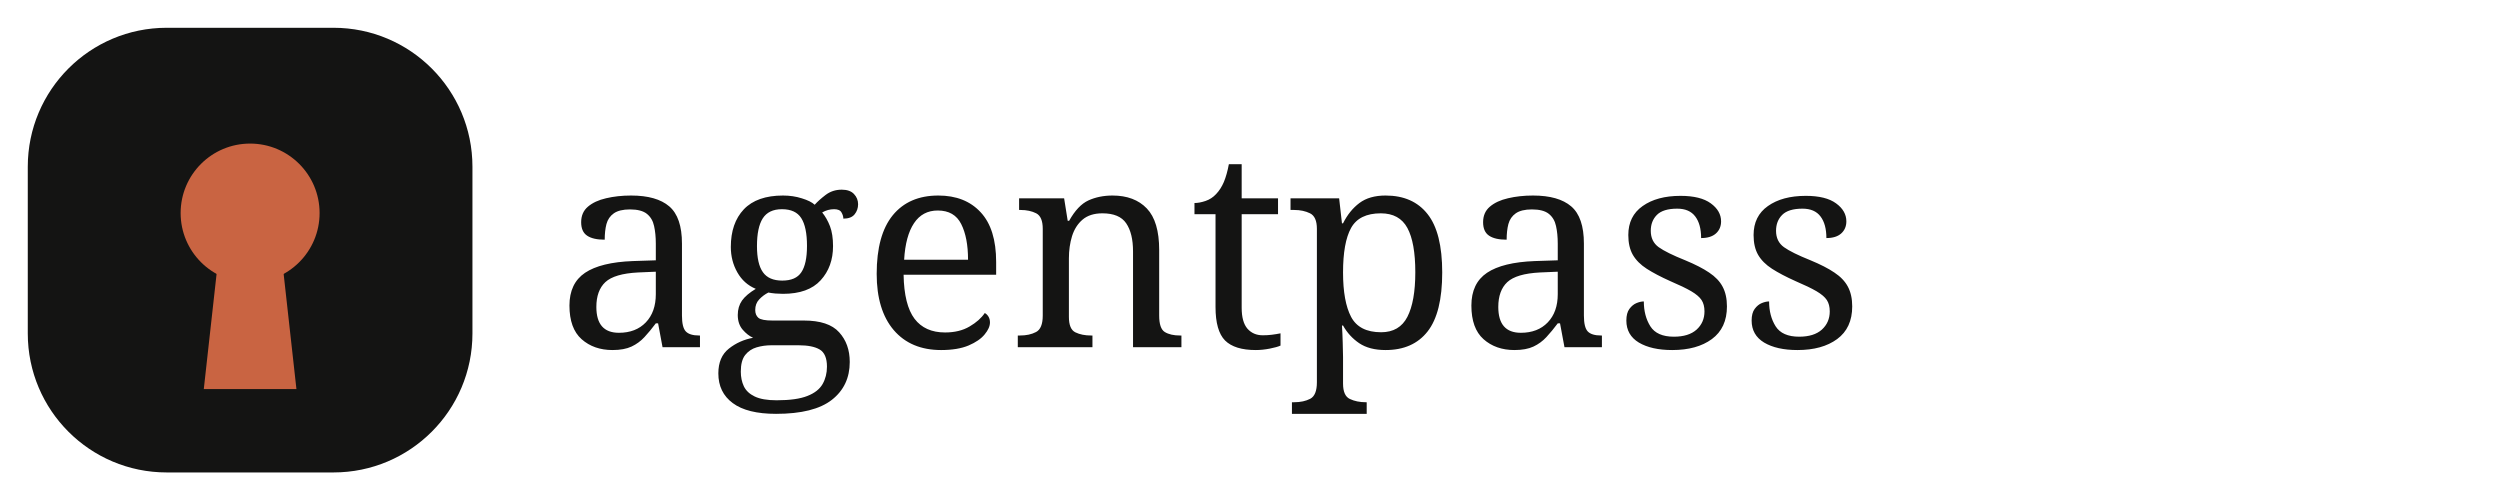
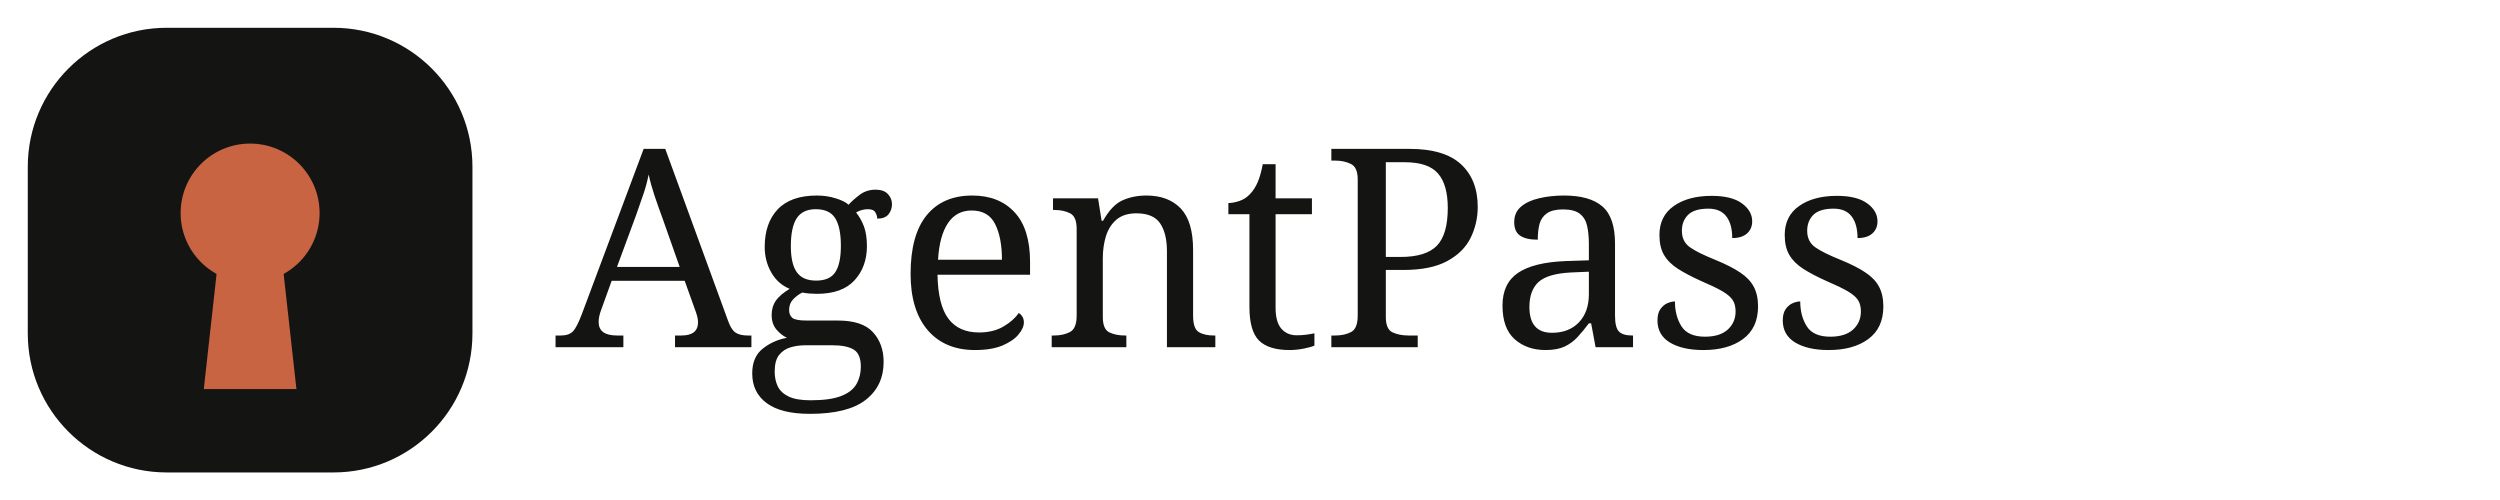
- <svg xmlns="http://www.w3.org/2000/svg" width="360" height="72" viewBox="0 0 360 72" fill="none" role="img" aria-label="agentpass">
+ <svg xmlns="http://www.w3.org/2000/svg" width="360" height="72" viewBox="0 0 360 72" fill="none" role="img" aria-label="AgentPass">
  <g transform="translate(4,4) scale(0.667)">
    <rect width="96" height="96" rx="30" fill="#141413" />
    <circle cx="48" cy="40" r="15" fill="#c96442" />
    <path d="M41 51 L55 51 L58 78 L38 78 Z" fill="#c96442" />
  </g>
-   <text x="80" y="50" font-family="Newsreader, Georgia, serif" font-size="40" font-weight="500" fill="#141413">agentpass</text>
+   <text x="80" y="50" font-family="Newsreader, Georgia, serif" font-size="40" font-weight="500" fill="#141413">AgentPass</text>
</svg>
